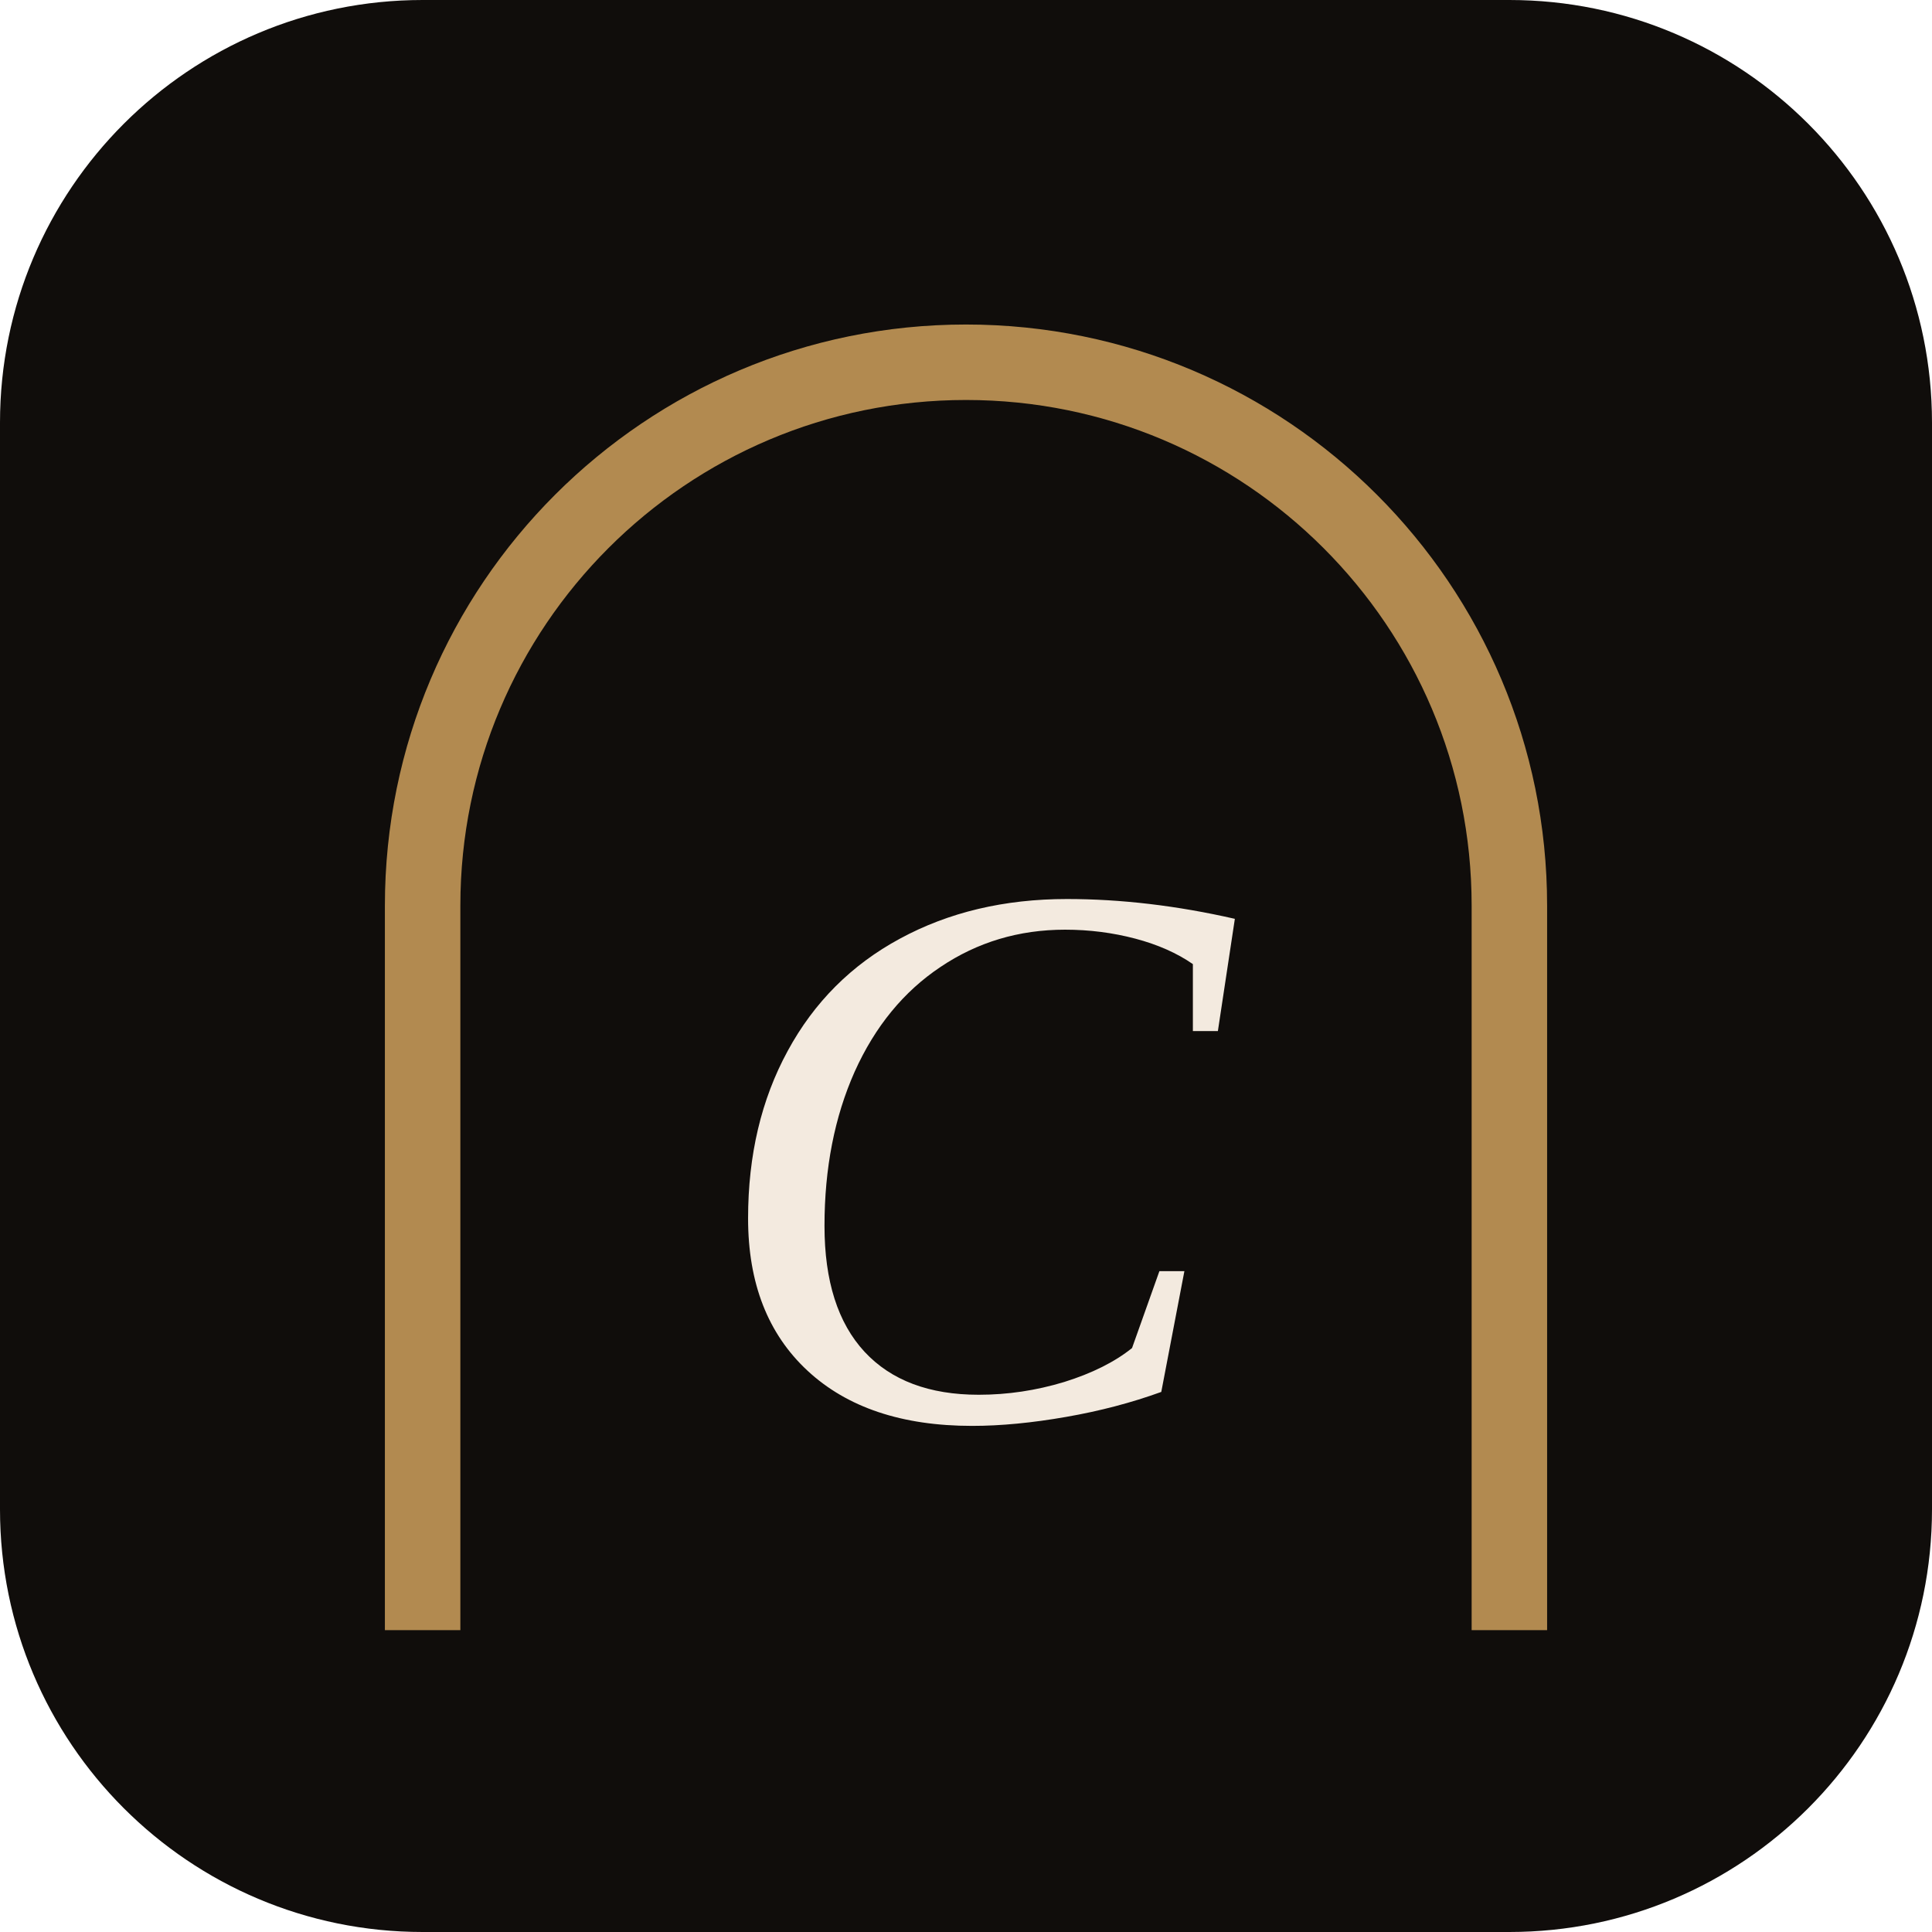
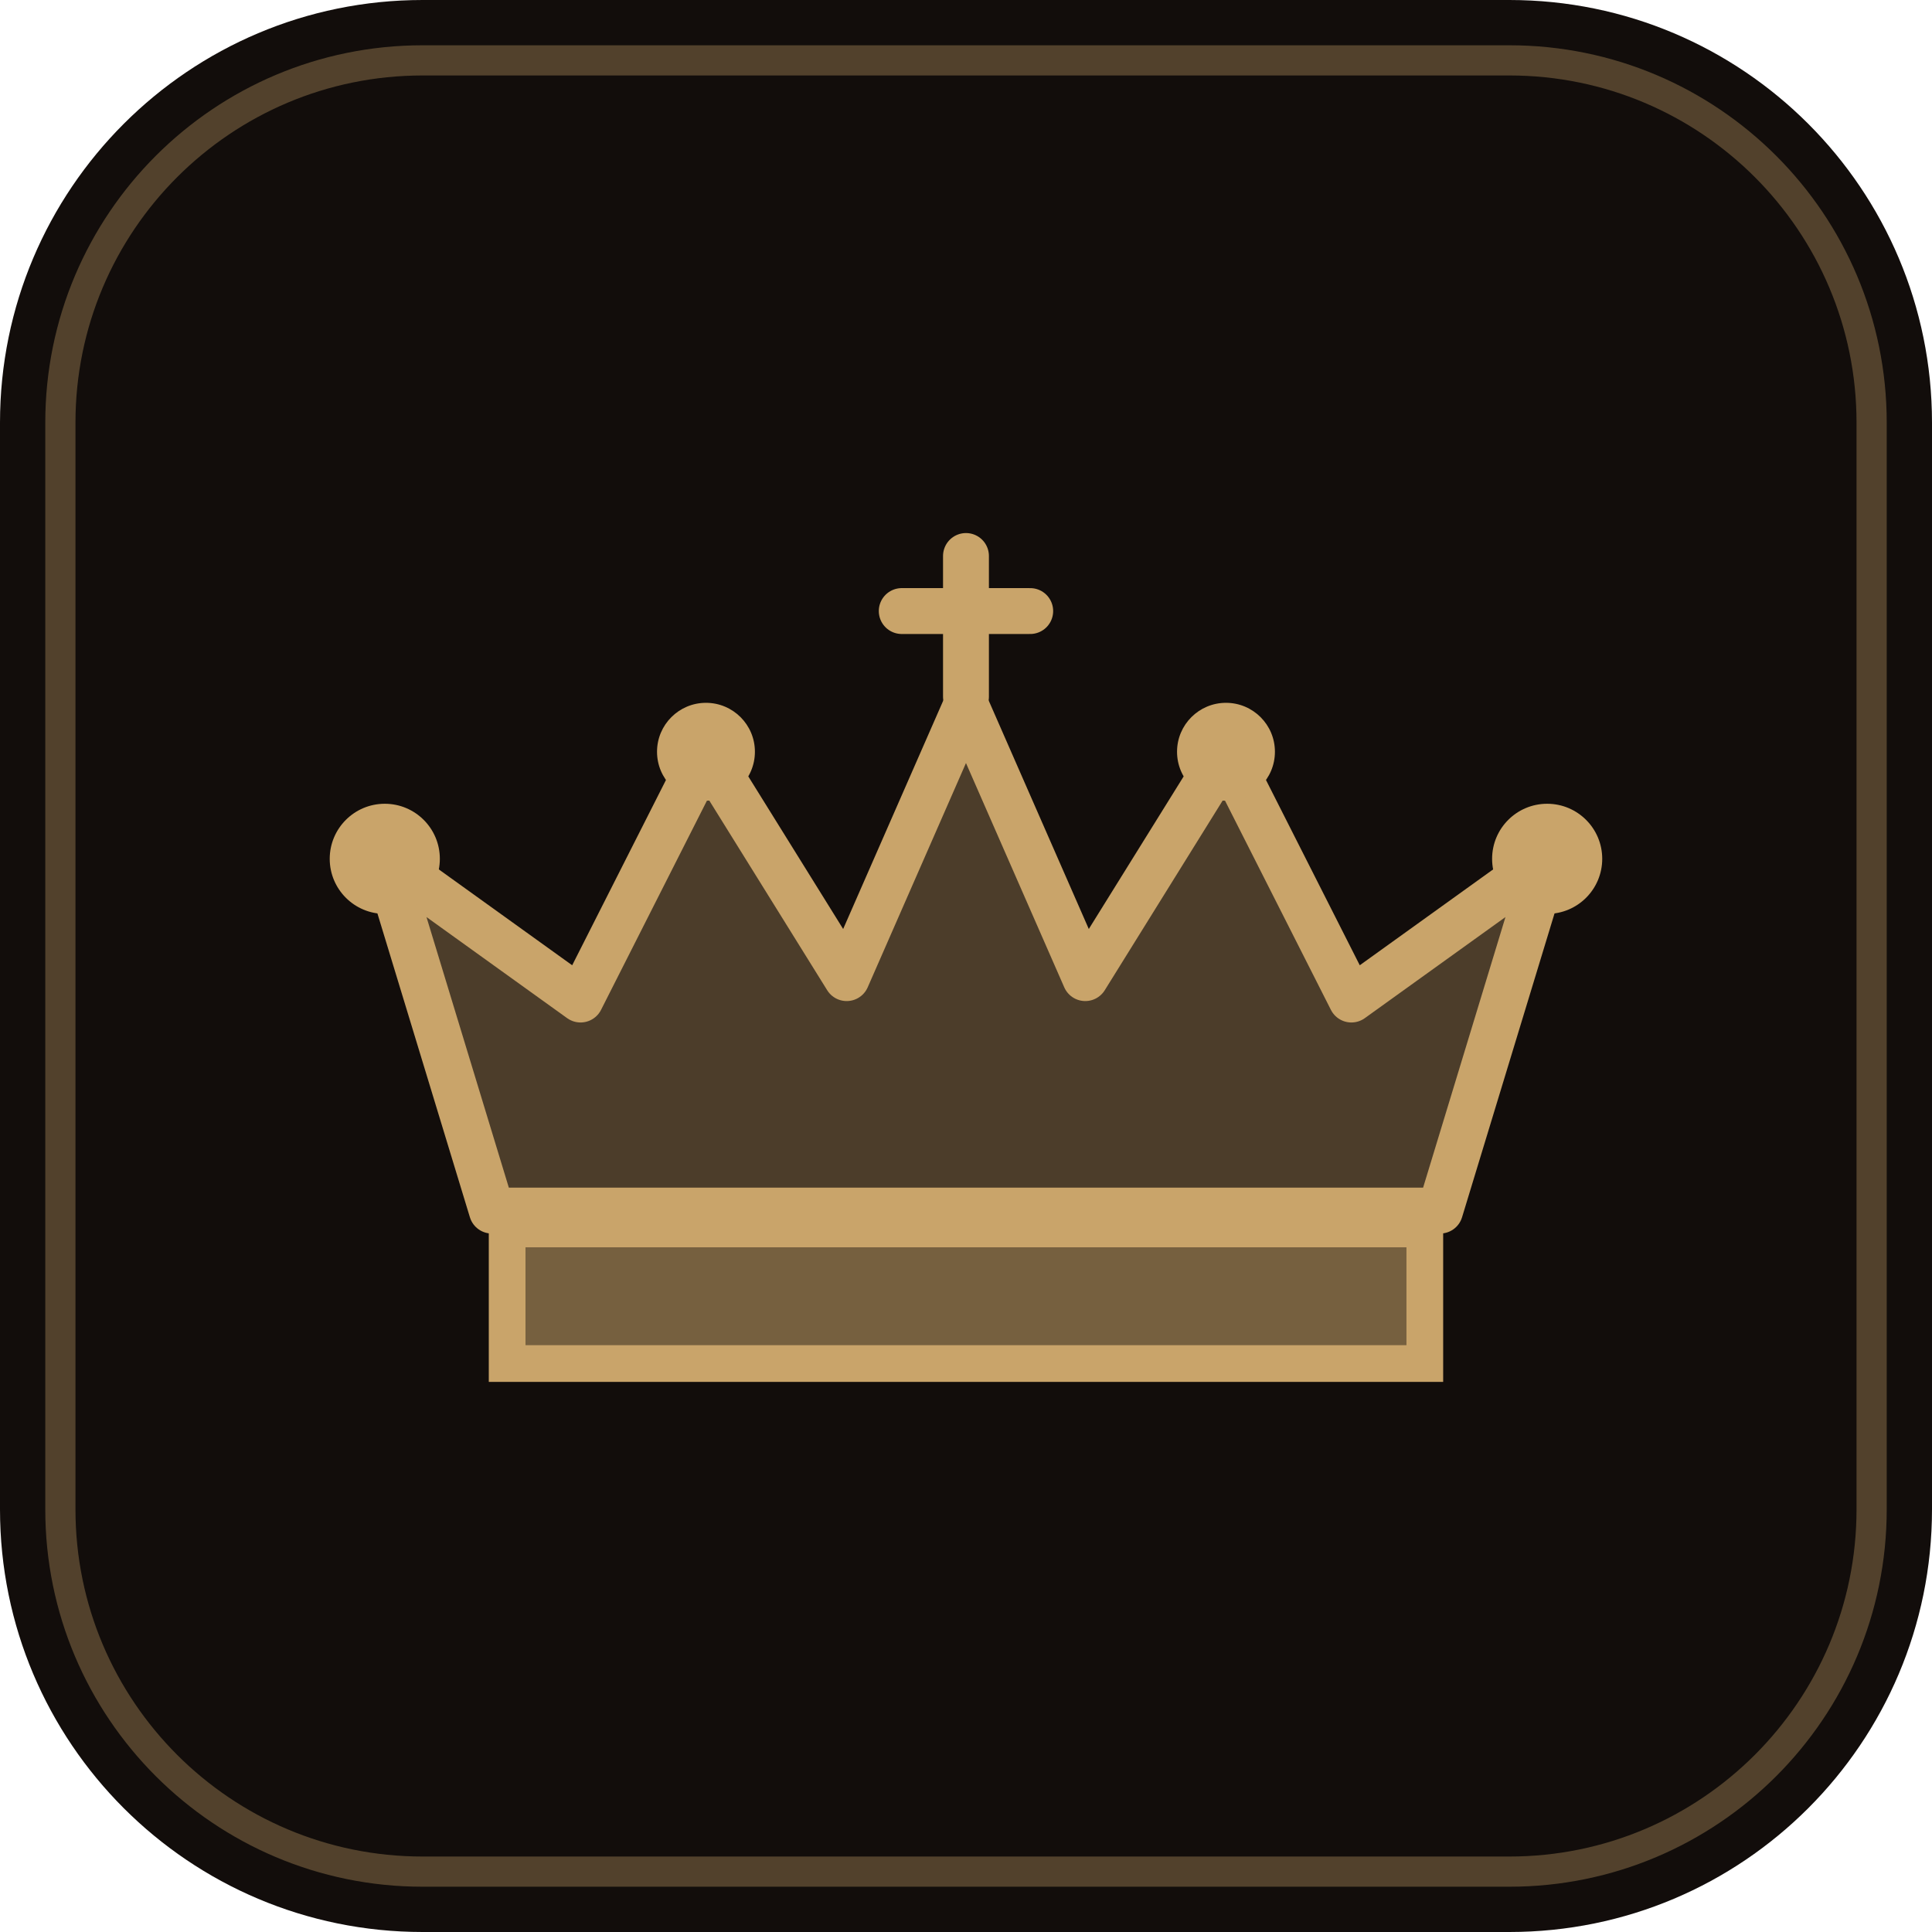
<svg xmlns="http://www.w3.org/2000/svg" viewBox="0 0 64 64">
-   <rect width="64" height="64" rx="14" fill="#100d0b" />
-   <path d="M14 54V30a18 18 0 0 1 36 0v24" fill="none" stroke="#b28a50" stroke-width="2.5" />
-   <text x="32" y="47" text-anchor="middle" font-family="Georgia, 'Times New Roman', serif" font-size="26" font-style="italic" fill="#f3eadf">C</text>
+   <rect width="64" height="64" rx="14" fill="#120d0b" />
+   <rect x="2" y="2" width="60" height="60" rx="12" fill="none" stroke="#c9a46a" stroke-opacity="0.35" stroke-width="1" />
+   <g transform="translate(7.68 17.81) scale(1.0133)">
+     <path d="M8.5 22 5 10.5l6.4 4.6L15.5 7l4.6 7.4L24 5.5l3.9 8.9L32.5 7l4.1 8.1 6.4-4.6L39.5 22Z" fill="#c9a46a" fill-opacity="0.32" stroke="#c9a46a" stroke-width="1.5" stroke-linejoin="round" />
+     <path d="M9 22.6h30v4.4H9Z" fill="#c9a46a" fill-opacity="0.55" stroke="#c9a46a" stroke-width="1.2" />
+     <path d="M24 0.6v4.6M21.9 2.4h4.2" stroke="#c9a46a" stroke-width="1.5" stroke-linecap="round" />
+     <circle cx="5" cy="10.5" r="1.8" fill="#c9a46a" />
+     <circle cx="15.5" cy="7" r="1.6" fill="#c9a46a" />
+     <circle cx="32.5" cy="7" r="1.6" fill="#c9a46a" />
+     <circle cx="43" cy="10.5" r="1.8" fill="#c9a46a" />
+   </g>
</svg>
